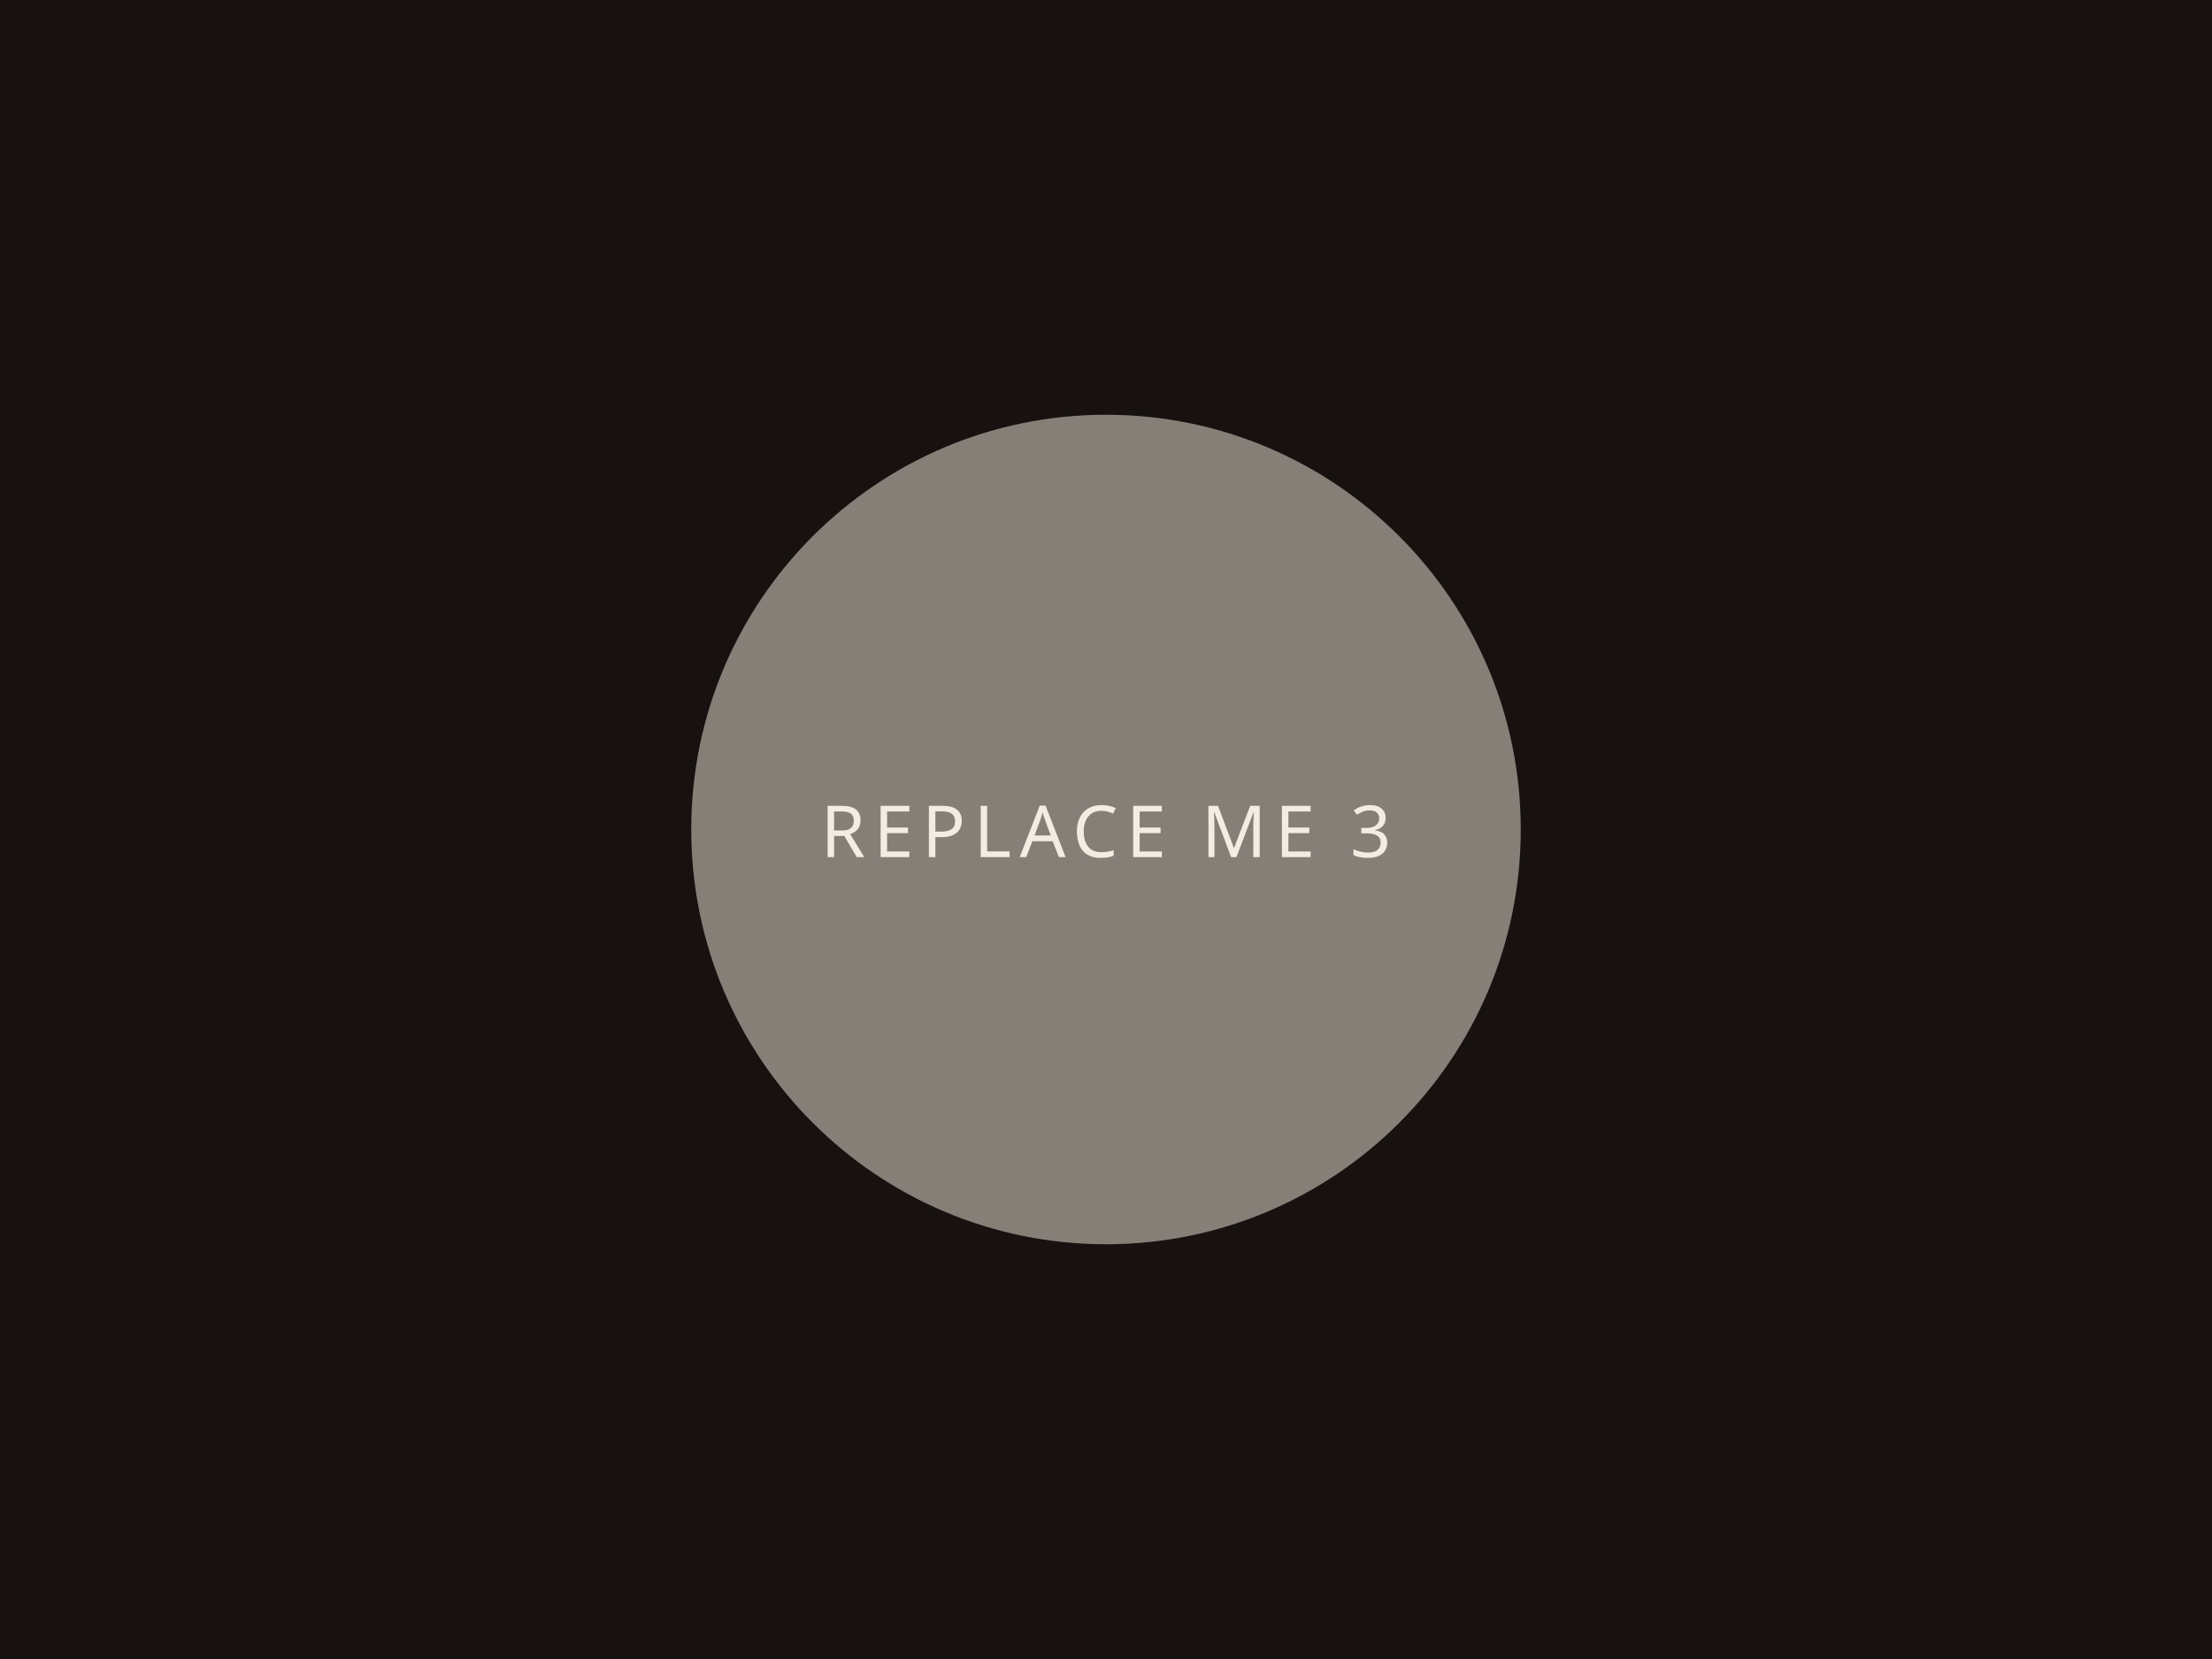
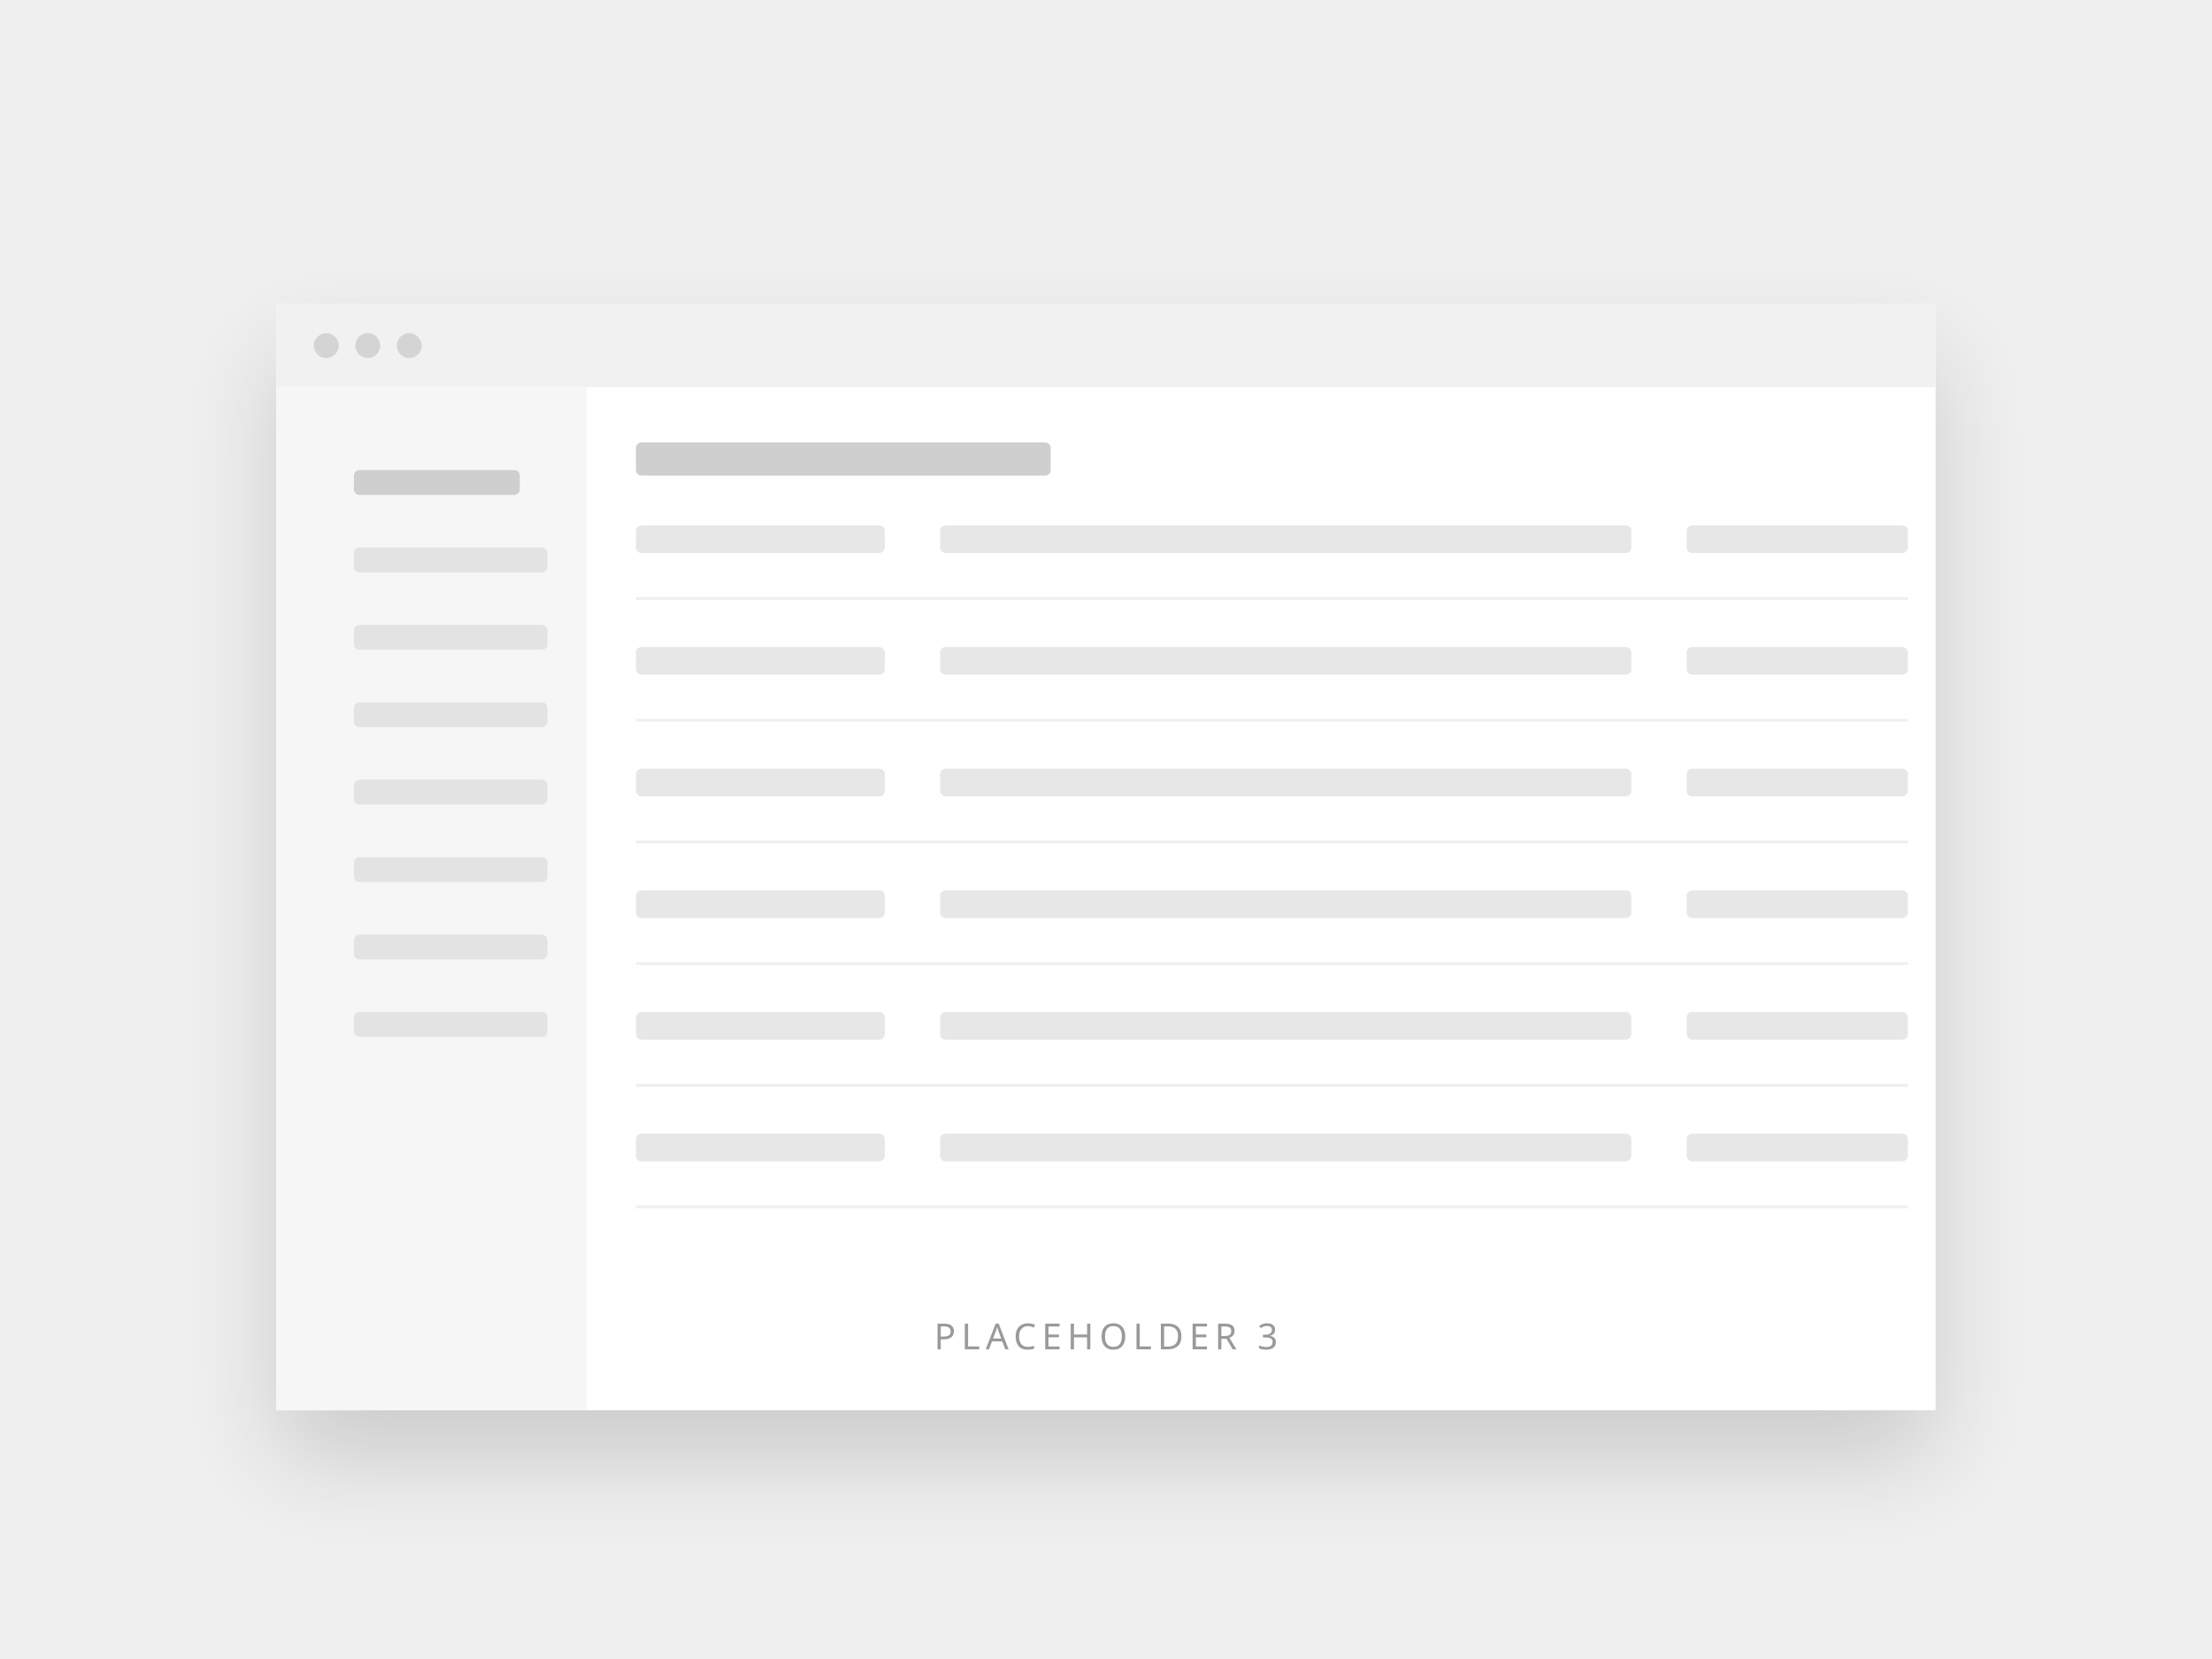
- <svg xmlns="http://www.w3.org/2000/svg" viewBox="0 0 800 600" role="img">
-   <rect width="800" height="600" fill="#17120f" />
-   <circle cx="400" cy="300" r="150" fill="#f4ece1" opacity="0.5" />
-   <text x="400" y="310" font-family="system-ui" font-size="26" fill="#f4ece1" text-anchor="middle" letter-spacing="3">REPLACE ME 3</text>
+ <svg xmlns="http://www.w3.org/2000/svg" viewBox="0 0 800 600" role="img" aria-label="Placeholder screenshot 3">
+   <defs>
+     <filter id="s" x="-10%" y="-10%" width="120%" height="140%">
+       <feDropShadow dx="0" dy="18" stdDeviation="18" flood-color="#000" flood-opacity="0.16" />
+     </filter>
+   </defs>
+   <g filter="url(#s)">
+     <rect x="100" y="110" width="600" height="400" fill="#ffffff" />
+   </g>
+   <rect x="100" y="110" width="600" height="30" fill="#f1f1f1" />
+   <circle cx="118" cy="125" r="4.5" fill="#d4d4d4" />
+   <circle cx="133" cy="125" r="4.5" fill="#d4d4d4" />
+   <circle cx="148" cy="125" r="4.5" fill="#d4d4d4" />
+   <rect x="100" y="140" width="112" height="370" fill="#f6f6f6" />
+   <rect x="128" y="170" width="60" height="9" rx="2" fill="#cfcfcf" />
+   <rect x="128" y="198" width="70" height="9" rx="2" fill="#e3e3e3" />
+   <rect x="128" y="226" width="70" height="9" rx="2" fill="#e3e3e3" />
+   <rect x="128" y="254" width="70" height="9" rx="2" fill="#e3e3e3" />
+   <rect x="128" y="282" width="70" height="9" rx="2" fill="#e3e3e3" />
+   <rect x="128" y="310" width="70" height="9" rx="2" fill="#e3e3e3" />
+   <rect x="128" y="338" width="70" height="9" rx="2" fill="#e3e3e3" />
+   <rect x="128" y="366" width="70" height="9" rx="2" fill="#e3e3e3" />
+   <rect x="230" y="160" width="150" height="12" rx="2" fill="#cfcfcf" />
+   <rect x="230" y="190" width="90" height="10" rx="2" fill="#e7e7e7" />
+   <rect x="340" y="190" width="250" height="10" rx="2" fill="#e7e7e7" />
+   <rect x="610" y="190" width="80" height="10" rx="2" fill="#e7e7e7" />
+   <rect x="230" y="216" width="460" height="1" fill="#efefef" />
+   <rect x="230" y="234" width="90" height="10" rx="2" fill="#e7e7e7" />
+   <rect x="340" y="234" width="250" height="10" rx="2" fill="#e7e7e7" />
+   <rect x="610" y="234" width="80" height="10" rx="2" fill="#e7e7e7" />
+   <rect x="230" y="260" width="460" height="1" fill="#efefef" />
+   <rect x="230" y="278" width="90" height="10" rx="2" fill="#e7e7e7" />
+   <rect x="340" y="278" width="250" height="10" rx="2" fill="#e7e7e7" />
+   <rect x="610" y="278" width="80" height="10" rx="2" fill="#e7e7e7" />
+   <rect x="230" y="304" width="460" height="1" fill="#efefef" />
+   <rect x="230" y="322" width="90" height="10" rx="2" fill="#e7e7e7" />
+   <rect x="340" y="322" width="250" height="10" rx="2" fill="#e7e7e7" />
+   <rect x="610" y="322" width="80" height="10" rx="2" fill="#e7e7e7" />
+   <rect x="230" y="348" width="460" height="1" fill="#efefef" />
+   <rect x="230" y="366" width="90" height="10" rx="2" fill="#e7e7e7" />
+   <rect x="340" y="366" width="250" height="10" rx="2" fill="#e7e7e7" />
+   <rect x="610" y="366" width="80" height="10" rx="2" fill="#e7e7e7" />
+   <rect x="230" y="392" width="460" height="1" fill="#efefef" />
+   <rect x="230" y="410" width="90" height="10" rx="2" fill="#e7e7e7" />
+   <rect x="340" y="410" width="250" height="10" rx="2" fill="#e7e7e7" />
+   <rect x="610" y="410" width="80" height="10" rx="2" fill="#e7e7e7" />
+   <rect x="230" y="436" width="460" height="1" fill="#efefef" />
+   <text x="400" y="488" font-family="system-ui, sans-serif" font-size="13" fill="#9a9a9a" text-anchor="middle" letter-spacing="2">PLACEHOLDER 3</text>
</svg>
